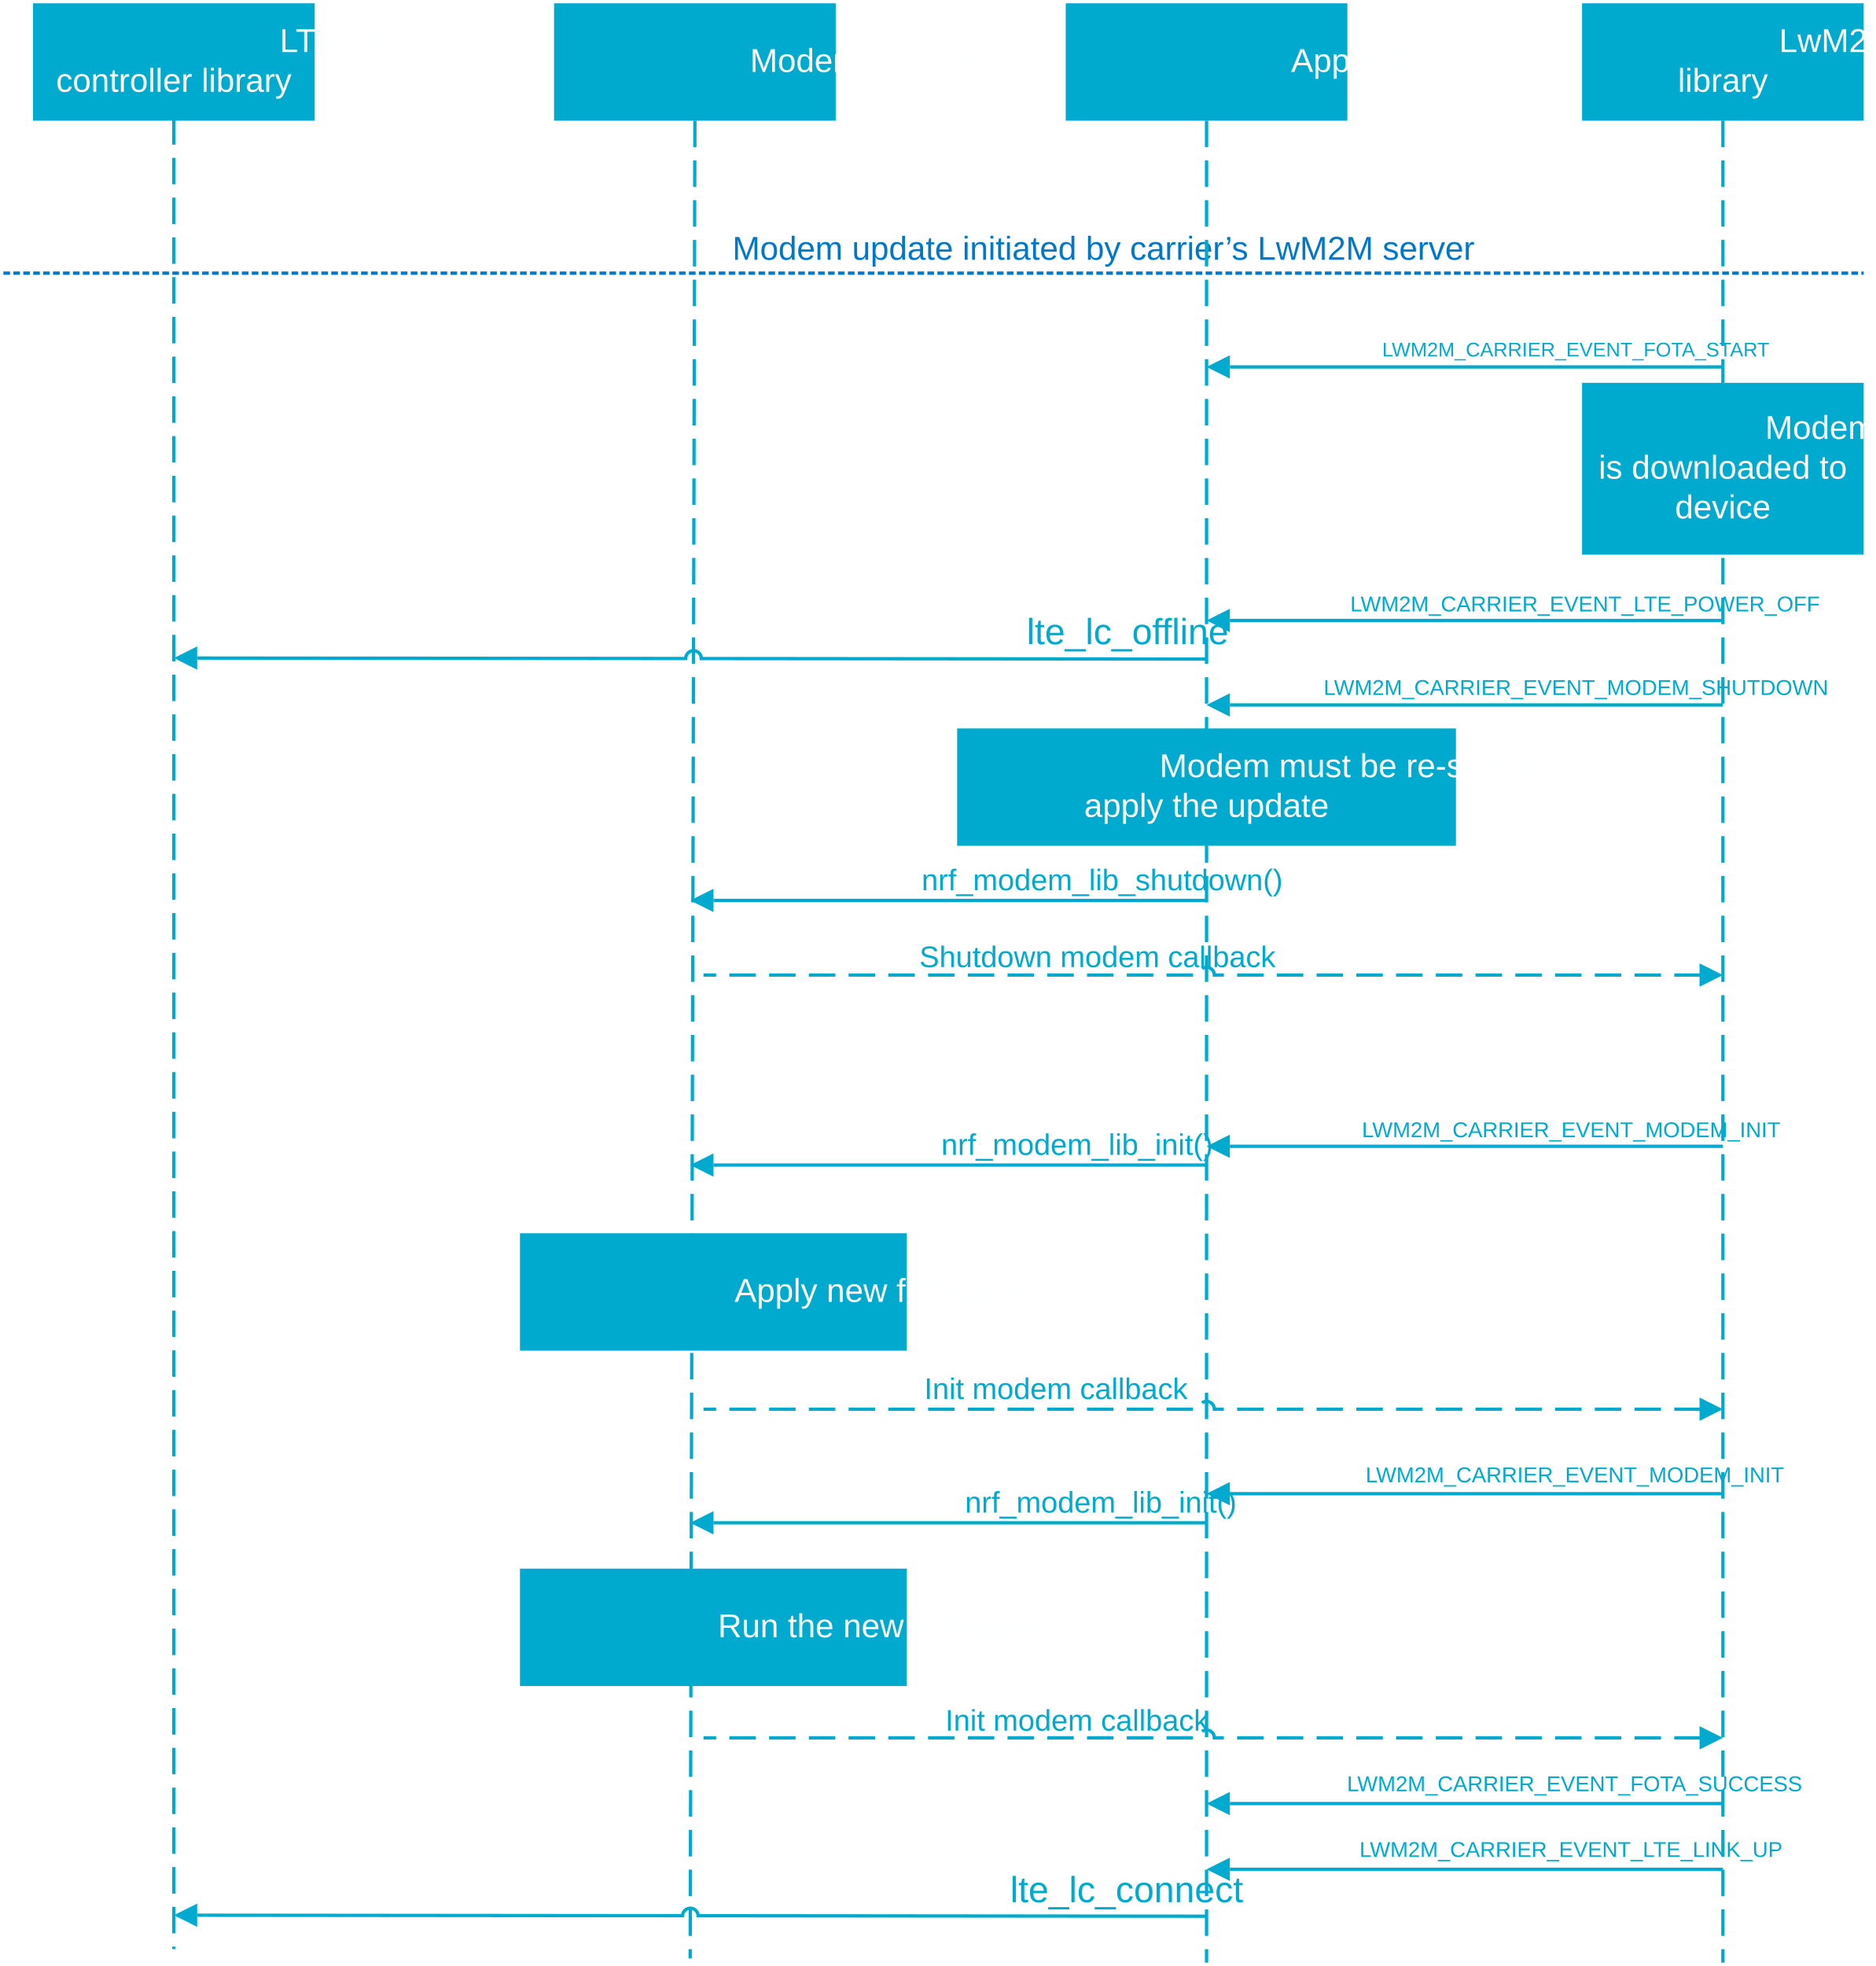
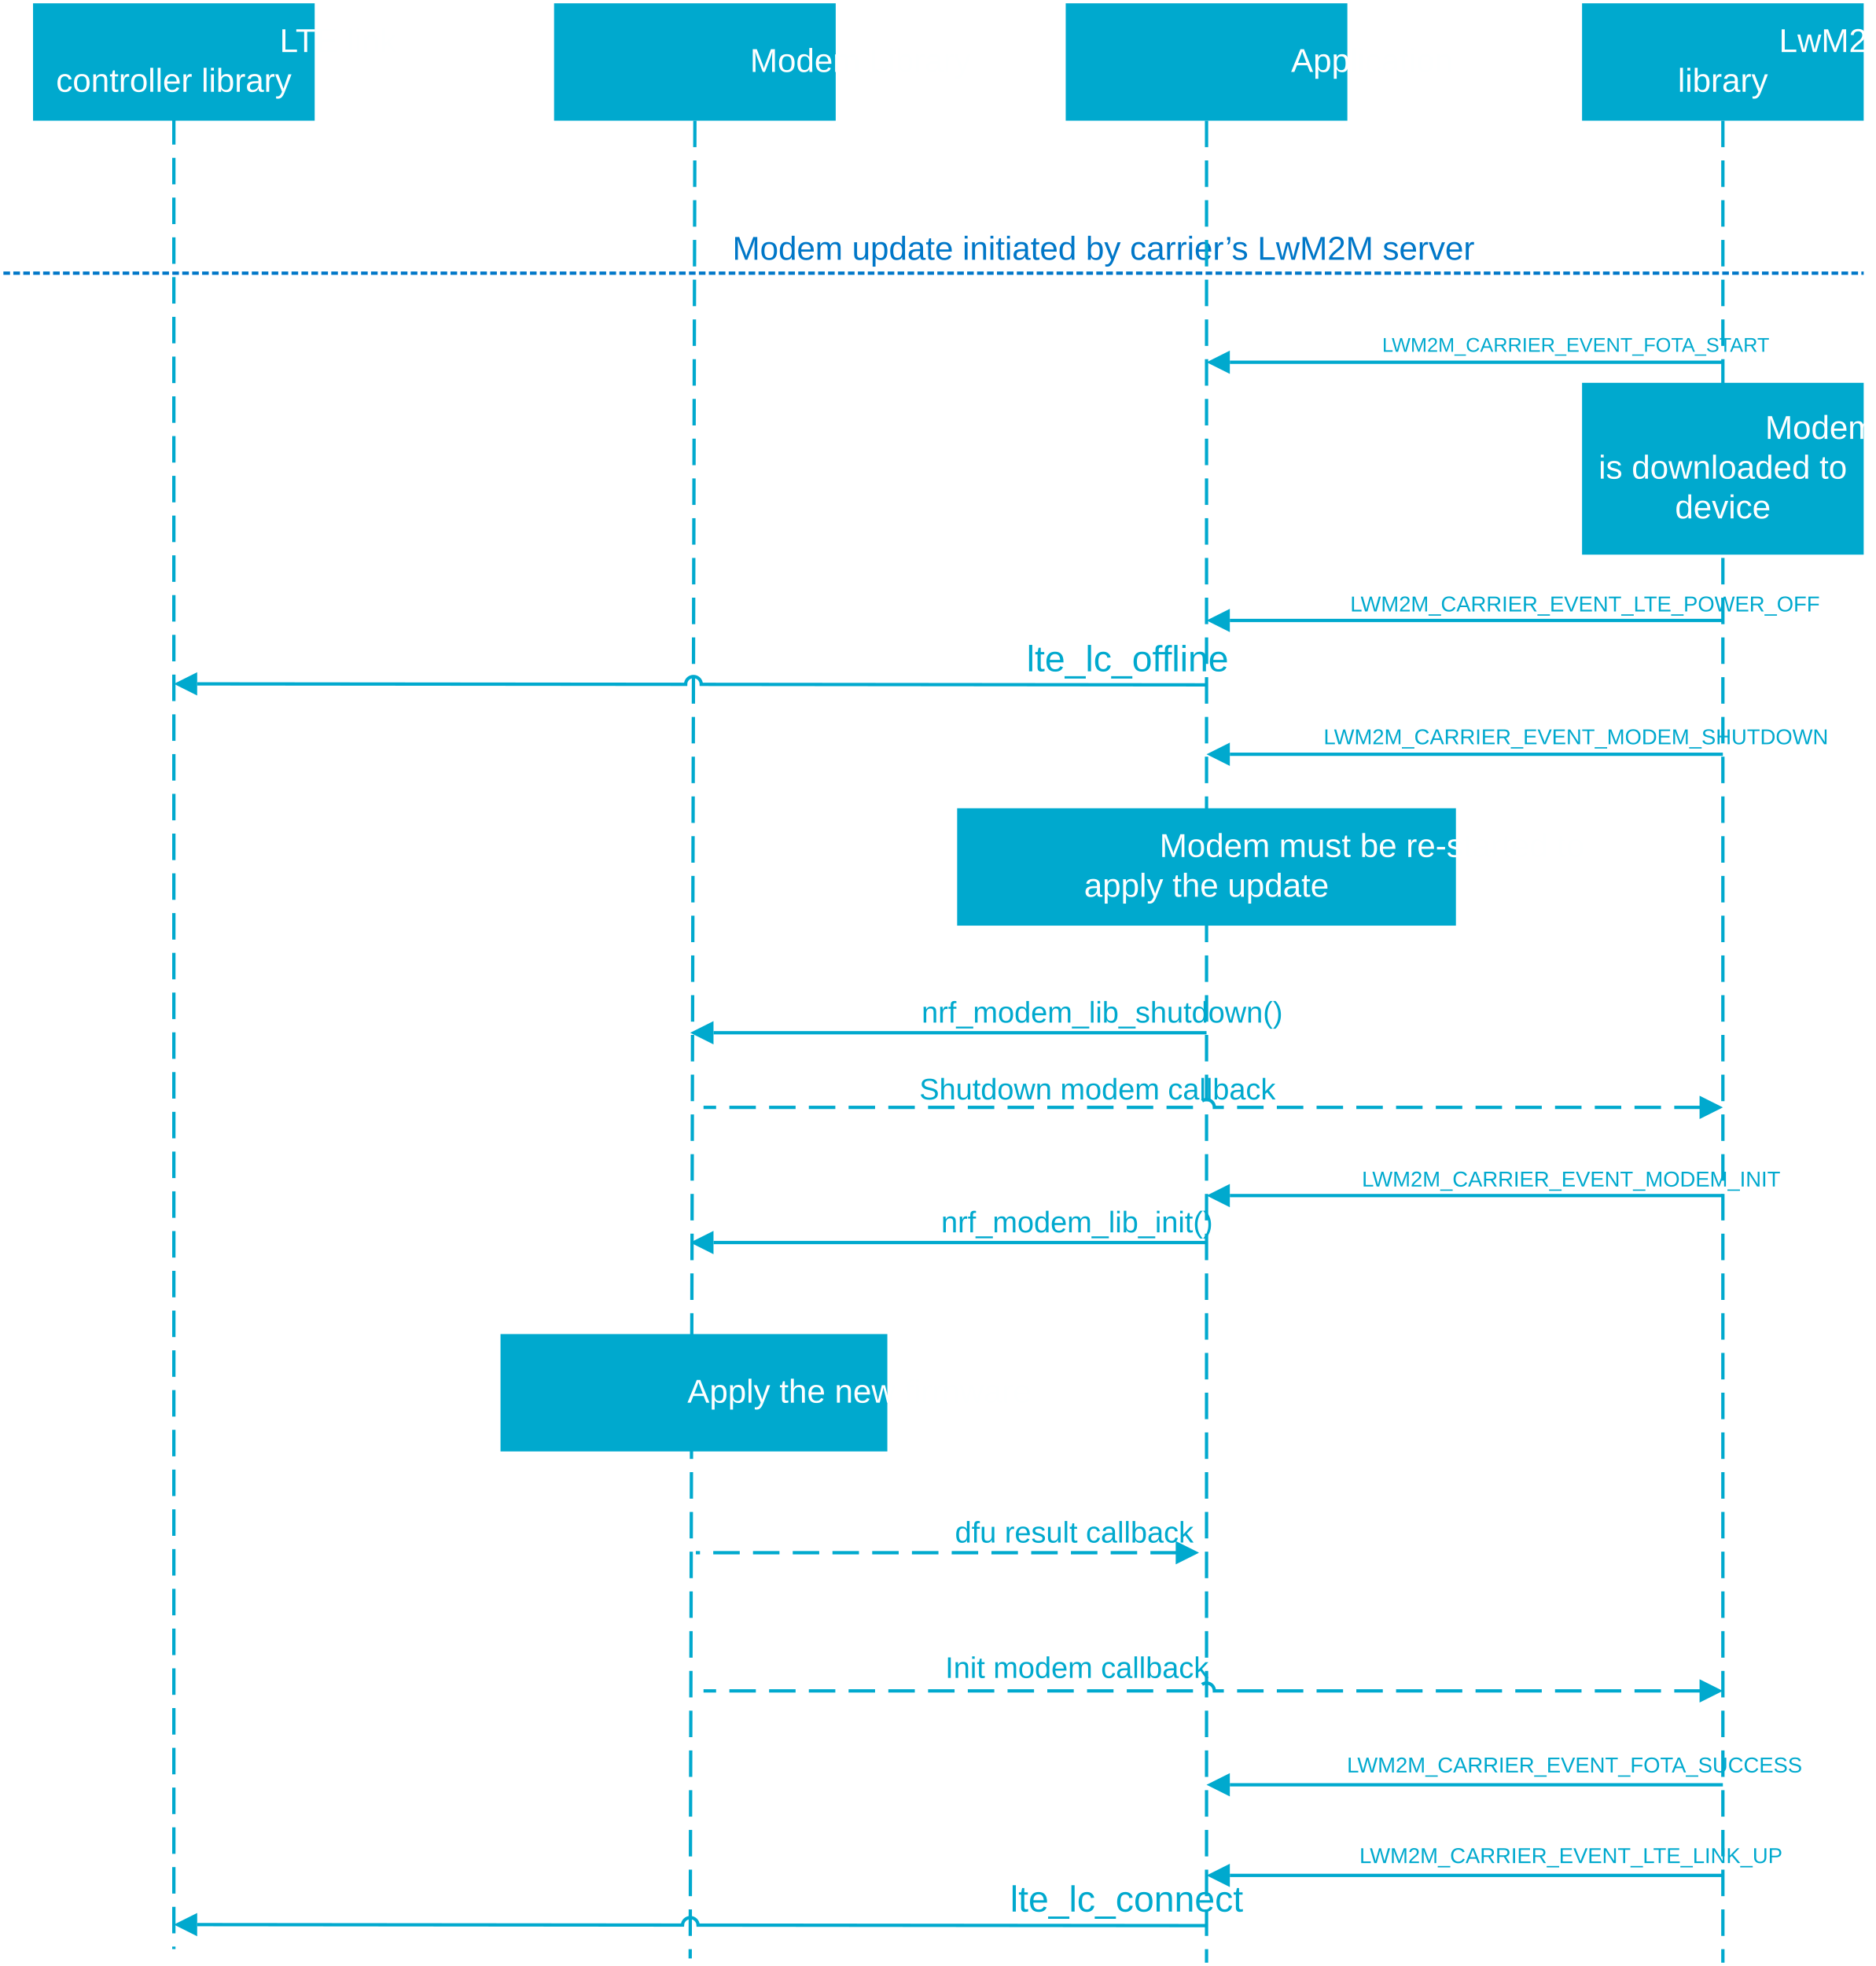
<svg xmlns="http://www.w3.org/2000/svg" xmlns:ns1="http://schemas.microsoft.com/visio/2003/SVGExtensions/" xmlns:xlink="http://www.w3.org/1999/xlink" width="7.865in" height="8.243in" viewBox="0 0 566.245 593.513" xml:space="preserve" color-interpolation-filters="sRGB" class="st15">
  <ns1:documentProperties ns1:langID="1035" ns1:viewMarkup="false" />
  <style type="text/css">
	
		.st1 {fill:#00a9ce;stroke:none;stroke-width:1}
		.st2 {fill:#feffff;font-family:Arial;font-size:0.833em}
		.st3 {font-size:1em}
		.st4 {fill:none;stroke:none;stroke-width:1}
		.st5 {fill:#0077c8;font-family:Arial;font-size:0.833em}
		.st6 {stroke:#0077c8;stroke-dasharray:2,1;stroke-linecap:butt;stroke-width:1}
		.st7 {fill:#00a9ce;font-family:Arial;font-size:0.5em}
		.st8 {fill:#00a9ce;font-family:Arial;font-size:0.542em}
		.st9 {fill:#00a9ce;font-family:Arial;font-size:0.75em}
		.st10 {stroke:#00a9ce;stroke-dasharray:8,4;stroke-linecap:butt;stroke-width:1}
- 		.st11 {marker-start:url(#mrkr4-43);stroke:#00a9ce;stroke-dasharray:8,4;stroke-linecap:butt;stroke-width:1}
+ 		.st11 {marker-start:url(#mrkr4-37);stroke:#00a9ce;stroke-dasharray:8,4;stroke-linecap:butt;stroke-width:1}
		.st12 {fill:#00a9ce;fill-opacity:1;stroke:#00a9ce;stroke-opacity:1;stroke-width:0.284}
		.st13 {fill:#00a9ce;font-family:Arial;font-size:0.917em}
- 		.st14 {marker-end:url(#mrkr4-64);stroke:#00a9ce;stroke-linecap:butt;stroke-width:1}
+ 		.st14 {marker-end:url(#mrkr4-55);stroke:#00a9ce;stroke-linecap:butt;stroke-width:1}
		.st15 {fill:none;fill-rule:evenodd;font-size:12px;overflow:visible;stroke-linecap:square;stroke-miterlimit:3}
	
	</style>
  <defs id="Markers">
    <g id="lend4">
      <path d="M 2 1 L 0 0 L 2 -1 L 2 1 " style="stroke:none" />
    </g>
-     <marker id="mrkr4-43" class="st12" ns1:arrowType="4" ns1:arrowSize="2" ns1:setback="6.68" refX="6.68" orient="auto" markerUnits="strokeWidth" overflow="visible">
+     <marker id="mrkr4-37" class="st12" ns1:arrowType="4" ns1:arrowSize="2" ns1:setback="6.68" refX="6.68" orient="auto" markerUnits="strokeWidth" overflow="visible">
      <use xlink:href="#lend4" transform="scale(3.52) " />
    </marker>
-     <marker id="mrkr4-64" class="st12" ns1:arrowType="4" ns1:arrowSize="2" ns1:setback="7.04" refX="-7.04" orient="auto" markerUnits="strokeWidth" overflow="visible">
+     <marker id="mrkr4-55" class="st12" ns1:arrowType="4" ns1:arrowSize="2" ns1:setback="7.04" refX="-7.04" orient="auto" markerUnits="strokeWidth" overflow="visible">
      <use xlink:href="#lend4" transform="scale(-3.52,-3.52) " />
    </marker>
  </defs>
  <g ns1:mID="0" ns1:index="1" ns1:groupContext="foregroundPage">
    <ns1:pageProperties ns1:drawingScale="0.0393701" ns1:pageScale="0.0393701" ns1:drawingUnits="24" ns1:shadowOffsetX="8.50394" ns1:shadowOffsetY="-8.50394" />
    <ns1:layer ns1:name="Connector" ns1:index="0" />
    <g id="shape84-1" ns1:mID="84" ns1:groupContext="shape" transform="translate(477.668,-557.08)">
      <ns1:userDefs>
        <ns1:ud ns1:nameU="visVersion" ns1:val="VT0(15):26" />
      </ns1:userDefs>
      <ns1:textBlock ns1:margins="rect(4,4,4,4)" ns1:tabSpace="42.5197" />
      <ns1:textRect cx="42.52" cy="575.796" width="85.04" height="35.433" />
      <rect x="0" y="558.08" width="85.039" height="35.433" class="st1" />
      <text x="9.46" y="572.8" class="st2" ns1:langID="1044">
        <ns1:paragraph ns1:horizAlign="1" />
        <ns1:tabList />LwM2M carrier <tspan x="28.91" dy="1.2em" class="st3">library</tspan>
      </text>
    </g>
    <g id="shape86-5" ns1:mID="86" ns1:groupContext="shape" transform="translate(1,-512.171)">
      <ns1:textBlock ns1:margins="rect(4,4,4,4)" ns1:tabSpace="42.5197" />
      <ns1:textRect cx="282.122" cy="586.988" width="564.25" height="13.05" />
      <rect x="0" y="580.462" width="564.245" height="13.05" class="st4" />
      <text x="170.13" y="590.59" class="st5" ns1:langID="1044">
        <ns1:paragraph ns1:horizAlign="1" />
        <ns1:tabList />Modem update initiated by carrier’s LwM2M server</text>
    </g>
    <g id="shape87-8" ns1:mID="87" ns1:groupContext="shape" transform="translate(1,-511.048)">
      <path d="M0 593.51 L561.71 593.51" class="st6" />
    </g>
-     <g id="shape90-11" ns1:mID="90" ns1:groupContext="shape" transform="translate(362.262,-481.323)">
+     <g id="shape90-11" ns1:mID="90" ns1:groupContext="shape" transform="translate(362.262,-482.741)">
      <ns1:textBlock ns1:margins="rect(4,4,4,4)" ns1:tabSpace="42.5197" />
      <ns1:textRect cx="84.225" cy="587.135" width="168.45" height="12.756" />
      <rect x="0" y="580.757" width="168.45" height="12.756" class="st4" />
      <text x="25.05" y="588.94" class="st7" ns1:langID="1044">
        <ns1:paragraph ns1:horizAlign="1" />
        <ns1:tabList />LWM2M_CARRIER_EVENT_FOTA_START</text>
    </g>
-     <g id="shape94-14" ns1:mID="94" ns1:groupContext="shape" transform="translate(356.296,-379.276)">
+     <g id="shape94-14" ns1:mID="94" ns1:groupContext="shape" transform="translate(356.296,-364.394)">
      <ns1:textBlock ns1:margins="rect(4,4,4,4)" ns1:tabSpace="42.5197" />
      <ns1:textRect cx="87.208" cy="587.135" width="174.42" height="12.756" />
      <rect x="0" y="580.757" width="174.416" height="12.756" class="st4" />
      <text x="10.82" y="589.08" class="st8" ns1:langID="1044">
        <ns1:paragraph ns1:horizAlign="1" />
        <ns1:tabList />LWM2M_CARRIER_EVENT_MODEM_SHUTDOWN</text>
    </g>
-     <g id="shape101-17" ns1:mID="101" ns1:groupContext="shape" transform="translate(366.75,-242.646)">
+     <g id="shape101-17" ns1:mID="101" ns1:groupContext="shape" transform="translate(366.75,-227.764)">
      <ns1:textBlock ns1:margins="rect(4,4,4,4)" ns1:tabSpace="42.5197" />
      <ns1:textRect cx="75.302" cy="584.017" width="150.61" height="18.992" />
      <rect x="0" y="574.521" width="150.603" height="18.992" class="st4" />
      <text x="11.92" y="585.97" class="st8" ns1:langID="1044">
        <ns1:paragraph ns1:horizAlign="1" />
        <ns1:tabList />LWM2M_CARRIER_EVENT_MODEM_INIT</text>
    </g>
-     <g id="shape103-20" ns1:mID="103" ns1:groupContext="shape" transform="translate(226.05,-321.688)">
+     <g id="shape103-20" ns1:mID="103" ns1:groupContext="shape" transform="translate(226.05,-281.742)">
      <ns1:textBlock ns1:margins="rect(4,4,4,4)" ns1:tabSpace="42.5197" />
      <ns1:textRect cx="61.696" cy="587.135" width="123.4" height="12.756" />
      <rect x="0" y="580.757" width="123.393" height="12.756" class="st4" />
      <text x="7.17" y="590.44" class="st9" ns1:langID="1044">
        <ns1:paragraph ns1:horizAlign="1" />
        <ns1:tabList />nrf_modem_lib_shutdown()</text>
    </g>
    <g id="shape120-23" ns1:mID="120" ns1:groupContext="shape" ns1:layerMember="0" transform="translate(357.196,-557.08)">
      <path d="M7.09 593.51 L7.09 1149.59" class="st10" />
    </g>
-     <g id="shape130-26" ns1:mID="130" ns1:groupContext="shape" transform="translate(215.378,-241.796)">
+     <g id="shape130-26" ns1:mID="130" ns1:groupContext="shape" transform="translate(215.378,-218.41)">
      <ns1:textBlock ns1:margins="rect(4,4,4,4)" ns1:tabSpace="42.5197" />
      <ns1:textRect cx="64.772" cy="587.135" width="129.55" height="12.756" />
      <rect x="0" y="580.757" width="129.545" height="12.756" class="st4" />
      <text x="23.76" y="590.44" class="st9" ns1:langID="1044">
        <ns1:paragraph ns1:horizAlign="1" />
        <ns1:tabList />nrf_modem_lib_init()</text>
    </g>
-     <g id="shape138-29" ns1:mID="138" ns1:groupContext="shape" transform="translate(350.109,-138.475)">
-       <ns1:textBlock ns1:margins="rect(4,4,4,4)" ns1:tabSpace="42.5197" />
-       <ns1:textRect cx="93.076" cy="584.017" width="186.16" height="18.992" />
-       <rect x="0" y="574.521" width="186.151" height="18.992" class="st4" />
-       <text x="29.69" y="585.97" class="st8" ns1:langID="1044">
-         <ns1:paragraph ns1:horizAlign="1" />
-         <ns1:tabList />LWM2M_CARRIER_EVENT_MODEM_INIT</text>
-     </g>
-     <g id="shape140-32" ns1:mID="140" ns1:groupContext="shape" transform="translate(222.55,-133.798)">
-       <ns1:textBlock ns1:margins="rect(4,4,4,4)" ns1:tabSpace="42.5197" />
-       <ns1:textRect cx="64.772" cy="587.135" width="129.55" height="12.756" />
-       <rect x="0" y="580.757" width="129.545" height="12.756" class="st4" />
-       <text x="23.76" y="590.44" class="st9" ns1:langID="1044">
-         <ns1:paragraph ns1:horizAlign="1" />
-         <ns1:tabList />nrf_modem_lib_init()</text>
-     </g>
-     <g id="shape142-35" ns1:mID="142" ns1:groupContext="shape" transform="translate(224.633,-295.654)">
+     <g id="shape142-29" ns1:mID="142" ns1:groupContext="shape" transform="translate(224.633,-255.708)">
      <ns1:textBlock ns1:margins="rect(4,4,4,4)" ns1:tabSpace="42.5197" />
      <ns1:textRect cx="61.696" cy="584.017" width="123.4" height="18.992" />
      <rect x="0" y="574.521" width="123.393" height="18.992" class="st4" />
      <text x="7.92" y="587.62" class="st9" ns1:langID="1044">
        <ns1:paragraph ns1:horizAlign="1" />
        <ns1:tabList />Shutdown modem callback</text>
    </g>
-     <g id="shape143-38" ns1:mID="143" ns1:groupContext="shape" ns1:layerMember="0" transform="translate(520.188,-292.067)">
-       <path d="M-6.68 586.43 L-7.04 586.43 L-153.54 586.43 A2.362 2.362 -180 0 0 -158.27 586.43 L-307.79 586.43" class="st11" />
-     </g>
-     <g id="shape153-44" ns1:mID="153" ns1:groupContext="shape" transform="translate(189.555,-165.26)">
-       <ns1:textBlock ns1:margins="rect(4,4,4,4)" ns1:tabSpace="42.5197" />
-       <ns1:textRect cx="84.225" cy="584.017" width="168.45" height="18.992" />
-       <rect x="0" y="574.521" width="168.45" height="18.992" class="st4" />
-       <text x="44.46" y="587.62" class="st9" ns1:langID="1044">
-         <ns1:paragraph ns1:horizAlign="1" />
-         <ns1:tabList />Init modem callback</text>
-     </g>
-     <g id="shape155-47" ns1:mID="155" ns1:groupContext="shape" transform="translate(350.253,-45.213)">
+     <g id="shape143-32" ns1:mID="143" ns1:groupContext="shape" ns1:layerMember="0" transform="translate(520.188,-252.121)">
+       <path d="M-6.68 586.43 L-7.04 586.43 L-153.54 586.43 A2.362 2.362 -180 1 0 -158.27 586.43 L-307.79 586.43" class="st11" />
+     </g>
+     <g id="shape155-38" ns1:mID="155" ns1:groupContext="shape" transform="translate(350.253,-50.8823)">
      <ns1:textBlock ns1:margins="rect(4,4,4,4)" ns1:tabSpace="42.5197" />
      <ns1:textRect cx="93.076" cy="584.017" width="186.16" height="18.992" />
      <rect x="0" y="574.521" width="186.151" height="18.992" class="st4" />
      <text x="23.91" y="585.97" class="st8" ns1:langID="1044">
        <ns1:paragraph ns1:horizAlign="1" />
        <ns1:tabList />LWM2M_CARRIER_EVENT_FOTA_SUCCESS</text>
    </g>
-     <g id="shape158-50" ns1:mID="158" ns1:groupContext="shape" transform="translate(210.006,-65.1525)">
+     <g id="shape158-41" ns1:mID="158" ns1:groupContext="shape" transform="translate(210.006,-81.0713)">
      <ns1:textBlock ns1:margins="rect(4,4,4,4)" ns1:tabSpace="42.5197" />
      <ns1:textRect cx="70.123" cy="584.017" width="140.25" height="18.992" />
      <rect x="0" y="574.521" width="140.247" height="18.992" class="st4" />
      <text x="30.36" y="587.62" class="st9" ns1:langID="1044">
        <ns1:paragraph ns1:horizAlign="1" />
        <ns1:tabList />Init modem callback</text>
    </g>
-     <g id="shape160-53" ns1:mID="160" ns1:groupContext="shape" transform="translate(362.262,-401.386)">
+     <g id="shape160-44" ns1:mID="160" ns1:groupContext="shape" transform="translate(362.262,-401.386)">
      <ns1:textBlock ns1:margins="rect(4,4,4,4)" ns1:tabSpace="42.5197" />
      <ns1:textRect cx="84.225" cy="584.017" width="168.45" height="18.992" />
      <rect x="0" y="574.521" width="168.45" height="18.992" class="st4" />
      <text x="12.89" y="585.97" class="st8" ns1:langID="1044">
        <ns1:paragraph ns1:horizAlign="1" />
        <ns1:tabList />LWM2M_CARRIER_EVENT_LTE_POWER_OFF</text>
    </g>
-     <g id="shape164-56" ns1:mID="164" ns1:groupContext="shape" transform="translate(215.378,-395.956)">
+     <g id="shape164-47" ns1:mID="164" ns1:groupContext="shape" transform="translate(215.378,-387.78)">
      <ns1:textBlock ns1:margins="rect(4,4,4,4)" ns1:tabSpace="42.5197" />
      <ns1:textRect cx="70.123" cy="587.135" width="140.25" height="12.756" />
      <rect x="0" y="580.757" width="140.247" height="12.756" class="st4" />
      <text x="39.55" y="590.44" class="st13" ns1:langID="1044">
        <ns1:paragraph ns1:horizAlign="1" />
        <ns1:tabList />lte_lc_offline</text>
    </g>
-     <g id="shape165-59" ns1:mID="165" ns1:groupContext="shape" ns1:layerMember="0" transform="translate(364.282,-8.0949)">
-       <path d="M0 586.58 L-153.51 586.43 A2.362 2.362 -180 0 0 -158.23 586.42 L-304.77 586.28" class="st14" />
-     </g>
-     <g id="shape166-65" ns1:mID="166" ns1:groupContext="shape" transform="translate(215.007,-16.1846)">
+     <g id="shape165-50" ns1:mID="165" ns1:groupContext="shape" ns1:layerMember="0" transform="translate(364.282,-5.26026)">
+       <path d="M0 586.58 L-153.52 586.43 A2.362 2.362 -180 0 0 -158.24 586.42 L-304.77 586.28" class="st14" />
+     </g>
+     <g id="shape166-56" ns1:mID="166" ns1:groupContext="shape" transform="translate(215.007,-13.35)">
      <ns1:textBlock ns1:margins="rect(4,4,4,4)" ns1:tabSpace="42.5197" />
      <ns1:textRect cx="70.123" cy="587.135" width="140.25" height="12.756" />
      <rect x="0" y="580.757" width="140.247" height="12.756" class="st4" />
      <text x="34.96" y="590.44" class="st13" ns1:langID="1044">
        <ns1:paragraph ns1:horizAlign="1" />
        <ns1:tabList />lte_lc_connect</text>
    </g>
-     <g id="shape167-68" ns1:mID="167" ns1:groupContext="shape" transform="translate(349.159,-25.3705)">
+     <g id="shape167-59" ns1:mID="167" ns1:groupContext="shape" transform="translate(349.159,-23.528)">
      <ns1:textBlock ns1:margins="rect(4,4,4,4)" ns1:tabSpace="42.5197" />
      <ns1:textRect cx="93.076" cy="584.017" width="186.16" height="18.992" />
      <rect x="0" y="574.521" width="186.151" height="18.992" class="st4" />
      <text x="28.78" y="585.97" class="st8" ns1:langID="1044">
        <ns1:paragraph ns1:horizAlign="1" />
        <ns1:tabList />LWM2M_CARRIER_EVENT_LTE_LINK_UP</text>
    </g>
-     <g id="shape169-71" ns1:mID="169" ns1:groupContext="shape" transform="translate(9.95151,-557.08)">
+     <g id="shape169-62" ns1:mID="169" ns1:groupContext="shape" transform="translate(9.95151,-557.08)">
      <ns1:userDefs>
        <ns1:ud ns1:nameU="visVersion" ns1:val="VT0(15):26" />
      </ns1:userDefs>
      <ns1:textBlock ns1:margins="rect(4,4,4,4)" ns1:tabSpace="42.5197" />
      <ns1:textRect cx="42.52" cy="575.796" width="85.04" height="35.433" />
      <rect x="0" y="558.08" width="85.039" height="35.433" class="st1" />
      <text x="24.46" y="572.8" class="st2" ns1:langID="1044">
        <ns1:paragraph ns1:horizAlign="1" />
        <ns1:tabList />LTE link <tspan x="6.95" dy="1.2em" class="st3">controller library</tspan>
      </text>
    </g>
-     <g id="shape171-75" ns1:mID="171" ns1:groupContext="shape" transform="translate(167.274,-557.08)">
+     <g id="shape171-66" ns1:mID="171" ns1:groupContext="shape" transform="translate(167.274,-557.08)">
      <ns1:userDefs>
        <ns1:ud ns1:nameU="visVersion" ns1:val="VT0(15):26" />
      </ns1:userDefs>
      <ns1:textBlock ns1:margins="rect(4,4,4,4)" ns1:tabSpace="42.5197" />
      <ns1:textRect cx="42.52" cy="575.796" width="85.04" height="35.433" />
      <rect x="0" y="558.08" width="85.039" height="35.433" class="st1" />
      <text x="9.17" y="578.8" class="st2" ns1:langID="1044">
        <ns1:paragraph ns1:horizAlign="1" />
        <ns1:tabList />Modem Library</text>
    </g>
-     <g id="shape172-78" ns1:mID="172" ns1:groupContext="shape" transform="translate(321.763,-557.08)">
+     <g id="shape172-69" ns1:mID="172" ns1:groupContext="shape" transform="translate(321.763,-557.08)">
      <ns1:userDefs>
        <ns1:ud ns1:nameU="visVersion" ns1:val="VT0(15):26" />
      </ns1:userDefs>
      <ns1:textBlock ns1:margins="rect(4,4,4,4)" ns1:tabSpace="42.5197" />
      <ns1:textRect cx="42.52" cy="575.796" width="85.04" height="35.433" />
      <rect x="0" y="558.08" width="85.039" height="35.433" class="st1" />
      <text x="18.06" y="578.8" class="st2" ns1:langID="1044">
        <ns1:paragraph ns1:horizAlign="1" />
        <ns1:tabList />Application</text>
    </g>
-     <g id="shape179-81" ns1:mID="179" ns1:groupContext="shape" ns1:layerMember="0" transform="translate(216.172,-557.08)">
+     <g id="shape179-72" ns1:mID="179" ns1:groupContext="shape" ns1:layerMember="0" transform="translate(216.172,-557.08)">
      <path d="M-6.38 593.51 L-7.8 1148.32" class="st10" />
    </g>
-     <g id="shape180-84" ns1:mID="180" ns1:groupContext="shape" ns1:layerMember="0" transform="translate(513.101,-557.08)">
+     <g id="shape180-75" ns1:mID="180" ns1:groupContext="shape" ns1:layerMember="0" transform="translate(513.101,-557.08)">
      <path d="M7.09 593.51 L7.09 1149.59" class="st10" />
    </g>
-     <g id="shape181-87" ns1:mID="181" ns1:groupContext="shape" ns1:layerMember="0" transform="translate(59.5578,-557.859)">
+     <g id="shape181-78" ns1:mID="181" ns1:groupContext="shape" ns1:layerMember="0" transform="translate(59.5578,-557.859)">
      <path d="M-7.09 593.51 L-7.09 1146.27" class="st10" />
    </g>
-     <g id="shape183-90" ns1:mID="183" ns1:groupContext="shape" ns1:layerMember="0" transform="translate(520.188,-475.654)">
-       <path d="M0 586.43 L-148.87 586.43" class="st14" />
-     </g>
-     <g id="shape184-95" ns1:mID="184" ns1:groupContext="shape" ns1:layerMember="0" transform="translate(520.188,-399.119)">
-       <path d="M0 586.43 L-148.87 586.43" class="st14" />
-     </g>
-     <g id="shape185-100" ns1:mID="185" ns1:groupContext="shape" ns1:layerMember="0" transform="translate(520.188,-373.607)">
-       <path d="M0 586.43 L-148.87 586.43" class="st14" />
-     </g>
-     <g id="shape186-105" ns1:mID="186" ns1:groupContext="shape" ns1:layerMember="0" transform="translate(364.282,-314.601)">
-       <path d="M0 586.43 L-148.87 586.43" class="st14" />
-     </g>
-     <g id="shape77-110" ns1:mID="77" ns1:groupContext="shape" transform="translate(288.98,-338.174)">
+     <g id="shape183-81" ns1:mID="183" ns1:groupContext="shape" ns1:layerMember="0" transform="translate(520.188,-477.071)">
+       <path d="M0 586.43 L-148.87 586.43" class="st14" />
+     </g>
+     <g id="shape184-86" ns1:mID="184" ns1:groupContext="shape" ns1:layerMember="0" transform="translate(520.188,-399.119)">
+       <path d="M0 586.43 L-148.87 586.43" class="st14" />
+     </g>
+     <g id="shape185-91" ns1:mID="185" ns1:groupContext="shape" ns1:layerMember="0" transform="translate(520.188,-358.725)">
+       <path d="M0 586.43 L-148.87 586.43" class="st14" />
+     </g>
+     <g id="shape186-96" ns1:mID="186" ns1:groupContext="shape" ns1:layerMember="0" transform="translate(364.282,-274.655)">
+       <path d="M0 586.43 L-148.87 586.43" class="st14" />
+     </g>
+     <g id="shape77-101" ns1:mID="77" ns1:groupContext="shape" transform="translate(288.98,-314.079)">
      <ns1:userDefs>
        <ns1:ud ns1:nameU="visVersion" ns1:val="VT0(15):26" />
      </ns1:userDefs>
      <ns1:textBlock ns1:margins="rect(4,4,4,4)" ns1:tabSpace="42.5197" />
      <ns1:textRect cx="75.302" cy="575.796" width="150.61" height="35.433" />
      <rect x="0" y="558.08" width="150.603" height="35.433" class="st1" />
      <text x="11.11" y="572.8" class="st2" ns1:langID="1044">
        <ns1:paragraph ns1:horizAlign="1" />
        <ns1:tabList />Modem must be re-started to <tspan x="38.33" dy="1.2em" class="st3">apply the update</tspan>
      </text>
    </g>
-     <g id="shape134-114" ns1:mID="134" ns1:groupContext="shape" transform="translate(156.976,-185.768)">
+     <g id="shape154-105" ns1:mID="154" ns1:groupContext="shape" transform="translate(151.101,-155.339)">
      <ns1:userDefs>
        <ns1:ud ns1:nameU="visVersion" ns1:val="VT0(15):26" />
      </ns1:userDefs>
      <ns1:textBlock ns1:margins="rect(4,4,4,4)" ns1:tabSpace="42.5197" />
      <ns1:textRect cx="58.402" cy="575.796" width="116.81" height="35.433" />
      <rect x="0" y="558.08" width="116.804" height="35.433" class="st1" />
-       <text x="14.78" y="578.8" class="st2" ns1:langID="1044">
-         <ns1:paragraph ns1:horizAlign="1" />
-         <ns1:tabList />Apply new firmware</text>
-     </g>
-     <g id="shape154-117" ns1:mID="154" ns1:groupContext="shape" transform="translate(156.976,-84.5227)">
-       <ns1:userDefs>
-         <ns1:ud ns1:nameU="visVersion" ns1:val="VT0(15):26" />
-       </ns1:userDefs>
-       <ns1:textBlock ns1:margins="rect(4,4,4,4)" ns1:tabSpace="42.5197" />
-       <ns1:textRect cx="58.402" cy="575.796" width="116.81" height="35.433" />
-       <rect x="0" y="558.08" width="116.804" height="35.433" class="st1" />
-       <text x="9.77" y="578.8" class="st2" ns1:langID="1044">
-         <ns1:paragraph ns1:horizAlign="1" />
-         <ns1:tabList />Run the new firmware</text>
-     </g>
-     <g id="shape69-120" ns1:mID="69" ns1:groupContext="shape" transform="translate(477.668,-426.07)">
+       <text x="6.44" y="578.8" class="st2" ns1:langID="1044">
+         <ns1:paragraph ns1:horizAlign="1" />
+         <ns1:tabList />Apply the new firmware</text>
+     </g>
+     <g id="shape69-108" ns1:mID="69" ns1:groupContext="shape" transform="translate(477.668,-426.07)">
      <ns1:userDefs>
        <ns1:ud ns1:nameU="visVersion" ns1:val="VT0(15):26" />
      </ns1:userDefs>
      <ns1:textBlock ns1:margins="rect(4,4,4,4)" ns1:tabSpace="42.5197" />
      <ns1:textRect cx="42.52" cy="567.576" width="85.04" height="51.874" />
      <rect x="0" y="541.639" width="85.039" height="51.874" class="st1" />
      <text x="5.29" y="558.58" class="st2" ns1:langID="1044">
        <ns1:paragraph ns1:horizAlign="1" />
        <ns1:tabList />Modem firmware <tspan x="4.99" dy="1.2em" class="st3">is downloaded to </tspan>
        <tspan x="28.07" dy="1.2em" class="st3">device</tspan>
      </text>
    </g>
-     <g id="shape187-125" ns1:mID="187" ns1:groupContext="shape" ns1:layerMember="0" transform="translate(520.188,-240.378)">
-       <path d="M0 586.43 L-148.87 586.43" class="st14" />
-     </g>
-     <g id="shape188-130" ns1:mID="188" ns1:groupContext="shape" ns1:layerMember="0" transform="translate(364.282,-234.709)">
-       <path d="M0 586.43 L-148.87 586.43" class="st14" />
-     </g>
-     <g id="shape189-135" ns1:mID="189" ns1:groupContext="shape" ns1:layerMember="0" transform="translate(520.188,-161.008)">
+     <g id="shape187-113" ns1:mID="187" ns1:groupContext="shape" ns1:layerMember="0" transform="translate(520.188,-225.496)">
+       <path d="M0 586.43 L-148.87 586.43" class="st14" />
+     </g>
+     <g id="shape188-118" ns1:mID="188" ns1:groupContext="shape" ns1:layerMember="0" transform="translate(364.282,-211.323)">
+       <path d="M0 586.43 L-148.87 586.43" class="st14" />
+     </g>
+     <g id="shape190-123" ns1:mID="190" ns1:groupContext="shape" ns1:layerMember="0" transform="translate(364.282,-379.827)">
+       <path d="M0 586.58 L-152.56 586.43 A2.362 2.362 -180 1 0 -157.29 586.42 L-304.77 586.28" class="st14" />
+     </g>
+     <g id="shape193-128" ns1:mID="193" ns1:groupContext="shape" ns1:layerMember="0" transform="translate(520.188,-75.9689)">
      <path d="M-6.68 586.43 L-7.04 586.43 L-153.54 586.43 A2.362 2.362 -180 0 0 -158.27 586.43 L-307.79 586.43" class="st11" />
    </g>
-     <g id="shape190-140" ns1:mID="190" ns1:groupContext="shape" ns1:layerMember="0" transform="translate(364.282,-387.622)">
-       <path d="M0 586.58 L-152.54 586.43 A2.362 2.362 -180 1 0 -157.27 586.42 L-304.77 586.28" class="st14" />
-     </g>
-     <g id="shape191-145" ns1:mID="191" ns1:groupContext="shape" ns1:layerMember="0" transform="translate(364.282,-126.711)">
-       <path d="M0 586.43 L-148.87 586.43" class="st14" />
-     </g>
-     <g id="shape192-150" ns1:mID="192" ns1:groupContext="shape" ns1:layerMember="0" transform="translate(520.188,-135.496)">
-       <path d="M0 586.43 L-148.87 586.43" class="st14" />
-     </g>
-     <g id="shape193-155" ns1:mID="193" ns1:groupContext="shape" ns1:layerMember="0" transform="translate(520.188,-61.7957)">
-       <path d="M-6.68 586.43 L-7.04 586.43 L-153.54 586.43 A2.362 2.362 -180 0 0 -158.27 586.43 L-307.79 586.43" class="st11" />
-     </g>
-     <g id="shape194-160" ns1:mID="194" ns1:groupContext="shape" ns1:layerMember="0" transform="translate(520.188,-41.9532)">
-       <path d="M0 586.43 L-148.87 586.43" class="st14" />
-     </g>
-     <g id="shape195-165" ns1:mID="195" ns1:groupContext="shape" ns1:layerMember="0" transform="translate(520.188,-22.1106)">
-       <path d="M0 586.43 L-148.87 586.43" class="st14" />
+     <g id="shape194-133" ns1:mID="194" ns1:groupContext="shape" ns1:layerMember="0" transform="translate(520.188,-47.6224)">
+       <path d="M0 586.43 L-148.87 586.43" class="st14" />
+     </g>
+     <g id="shape195-138" ns1:mID="195" ns1:groupContext="shape" ns1:layerMember="0" transform="translate(520.188,-20.2681)">
+       <path d="M0 586.43 L-148.87 586.43" class="st14" />
+     </g>
+     <g id="shape196-143" ns1:mID="196" ns1:groupContext="shape" transform="translate(209.191,-121.04)">
+       <ns1:textBlock ns1:margins="rect(4,4,4,4)" ns1:tabSpace="42.5197" />
+       <ns1:textRect cx="70.123" cy="584.017" width="140.25" height="18.992" />
+       <rect x="0" y="574.521" width="140.247" height="18.992" class="st4" />
+       <text x="34.11" y="586.72" class="st9" ns1:langID="1044">
+         <ns1:paragraph ns1:horizAlign="1" />
+         <ns1:tabList />dfu result callback</text>
+     </g>
+     <g id="shape197-146" ns1:mID="197" ns1:groupContext="shape" ns1:layerMember="0" transform="translate(362.015,-117.683)">
+       <path d="M-6.68 586.43 L-7.04 586.43 L-151.94 586.43" class="st11" />
    </g>
  </g>
</svg>
